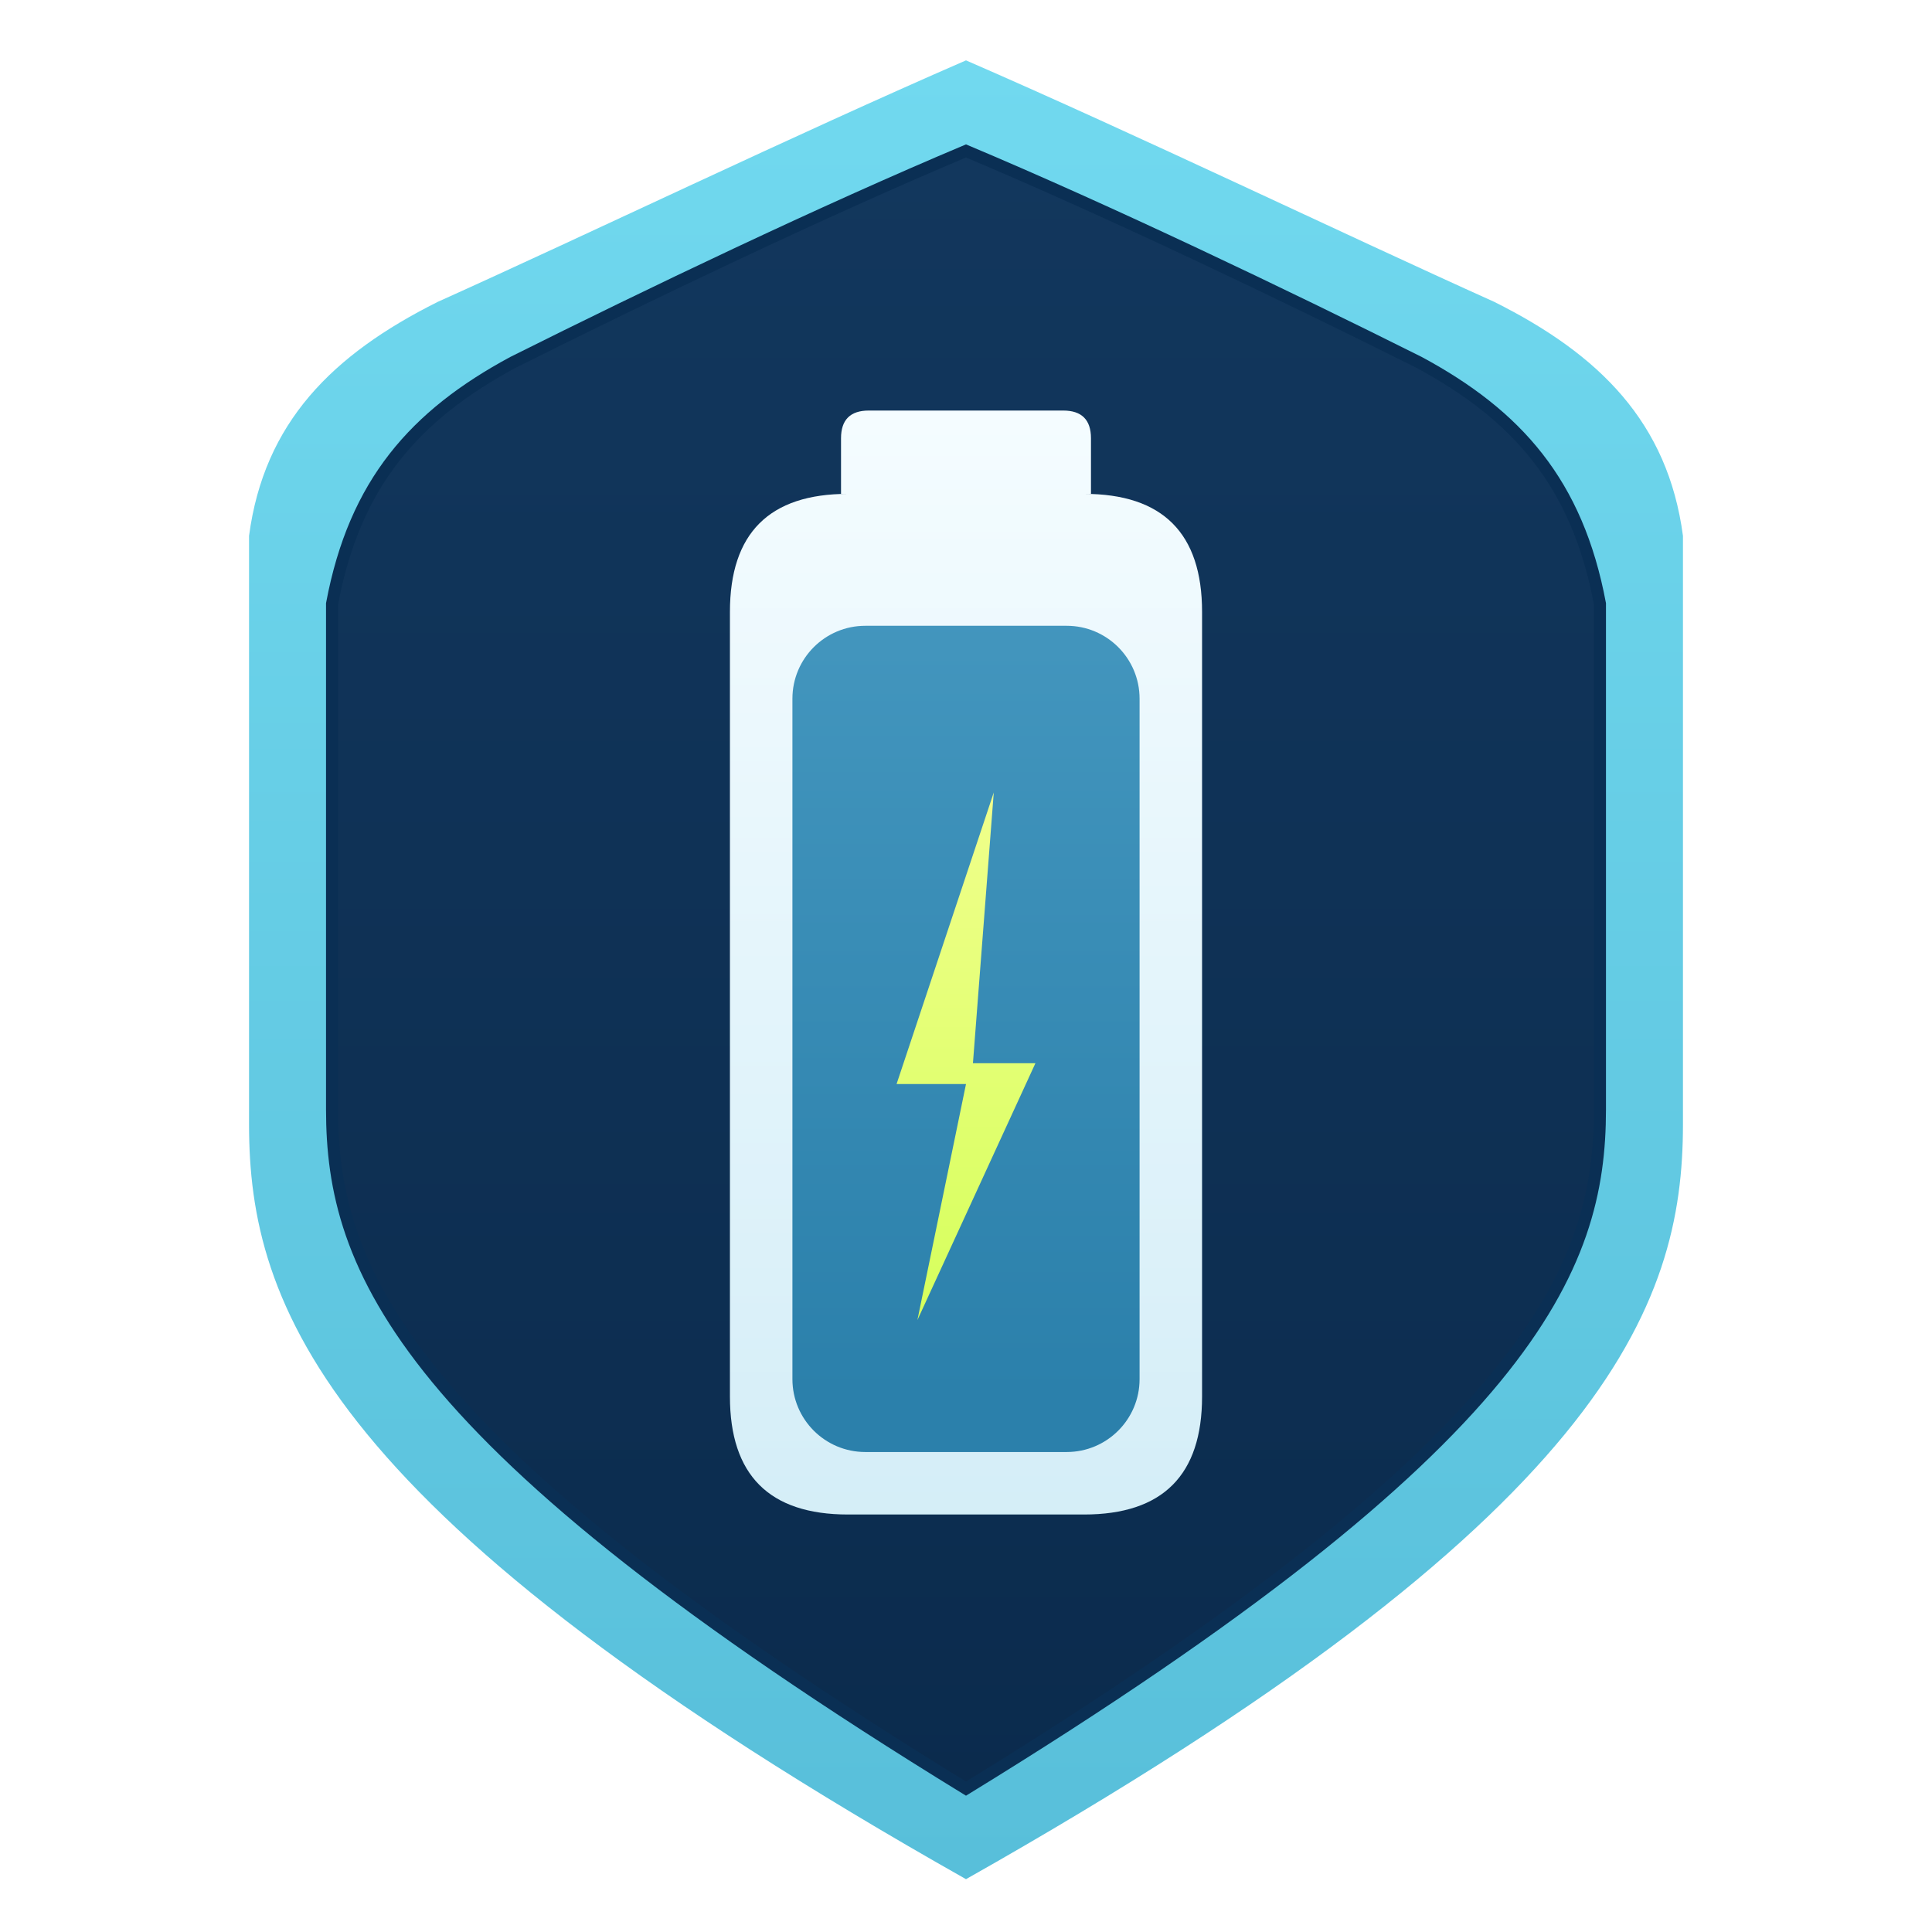
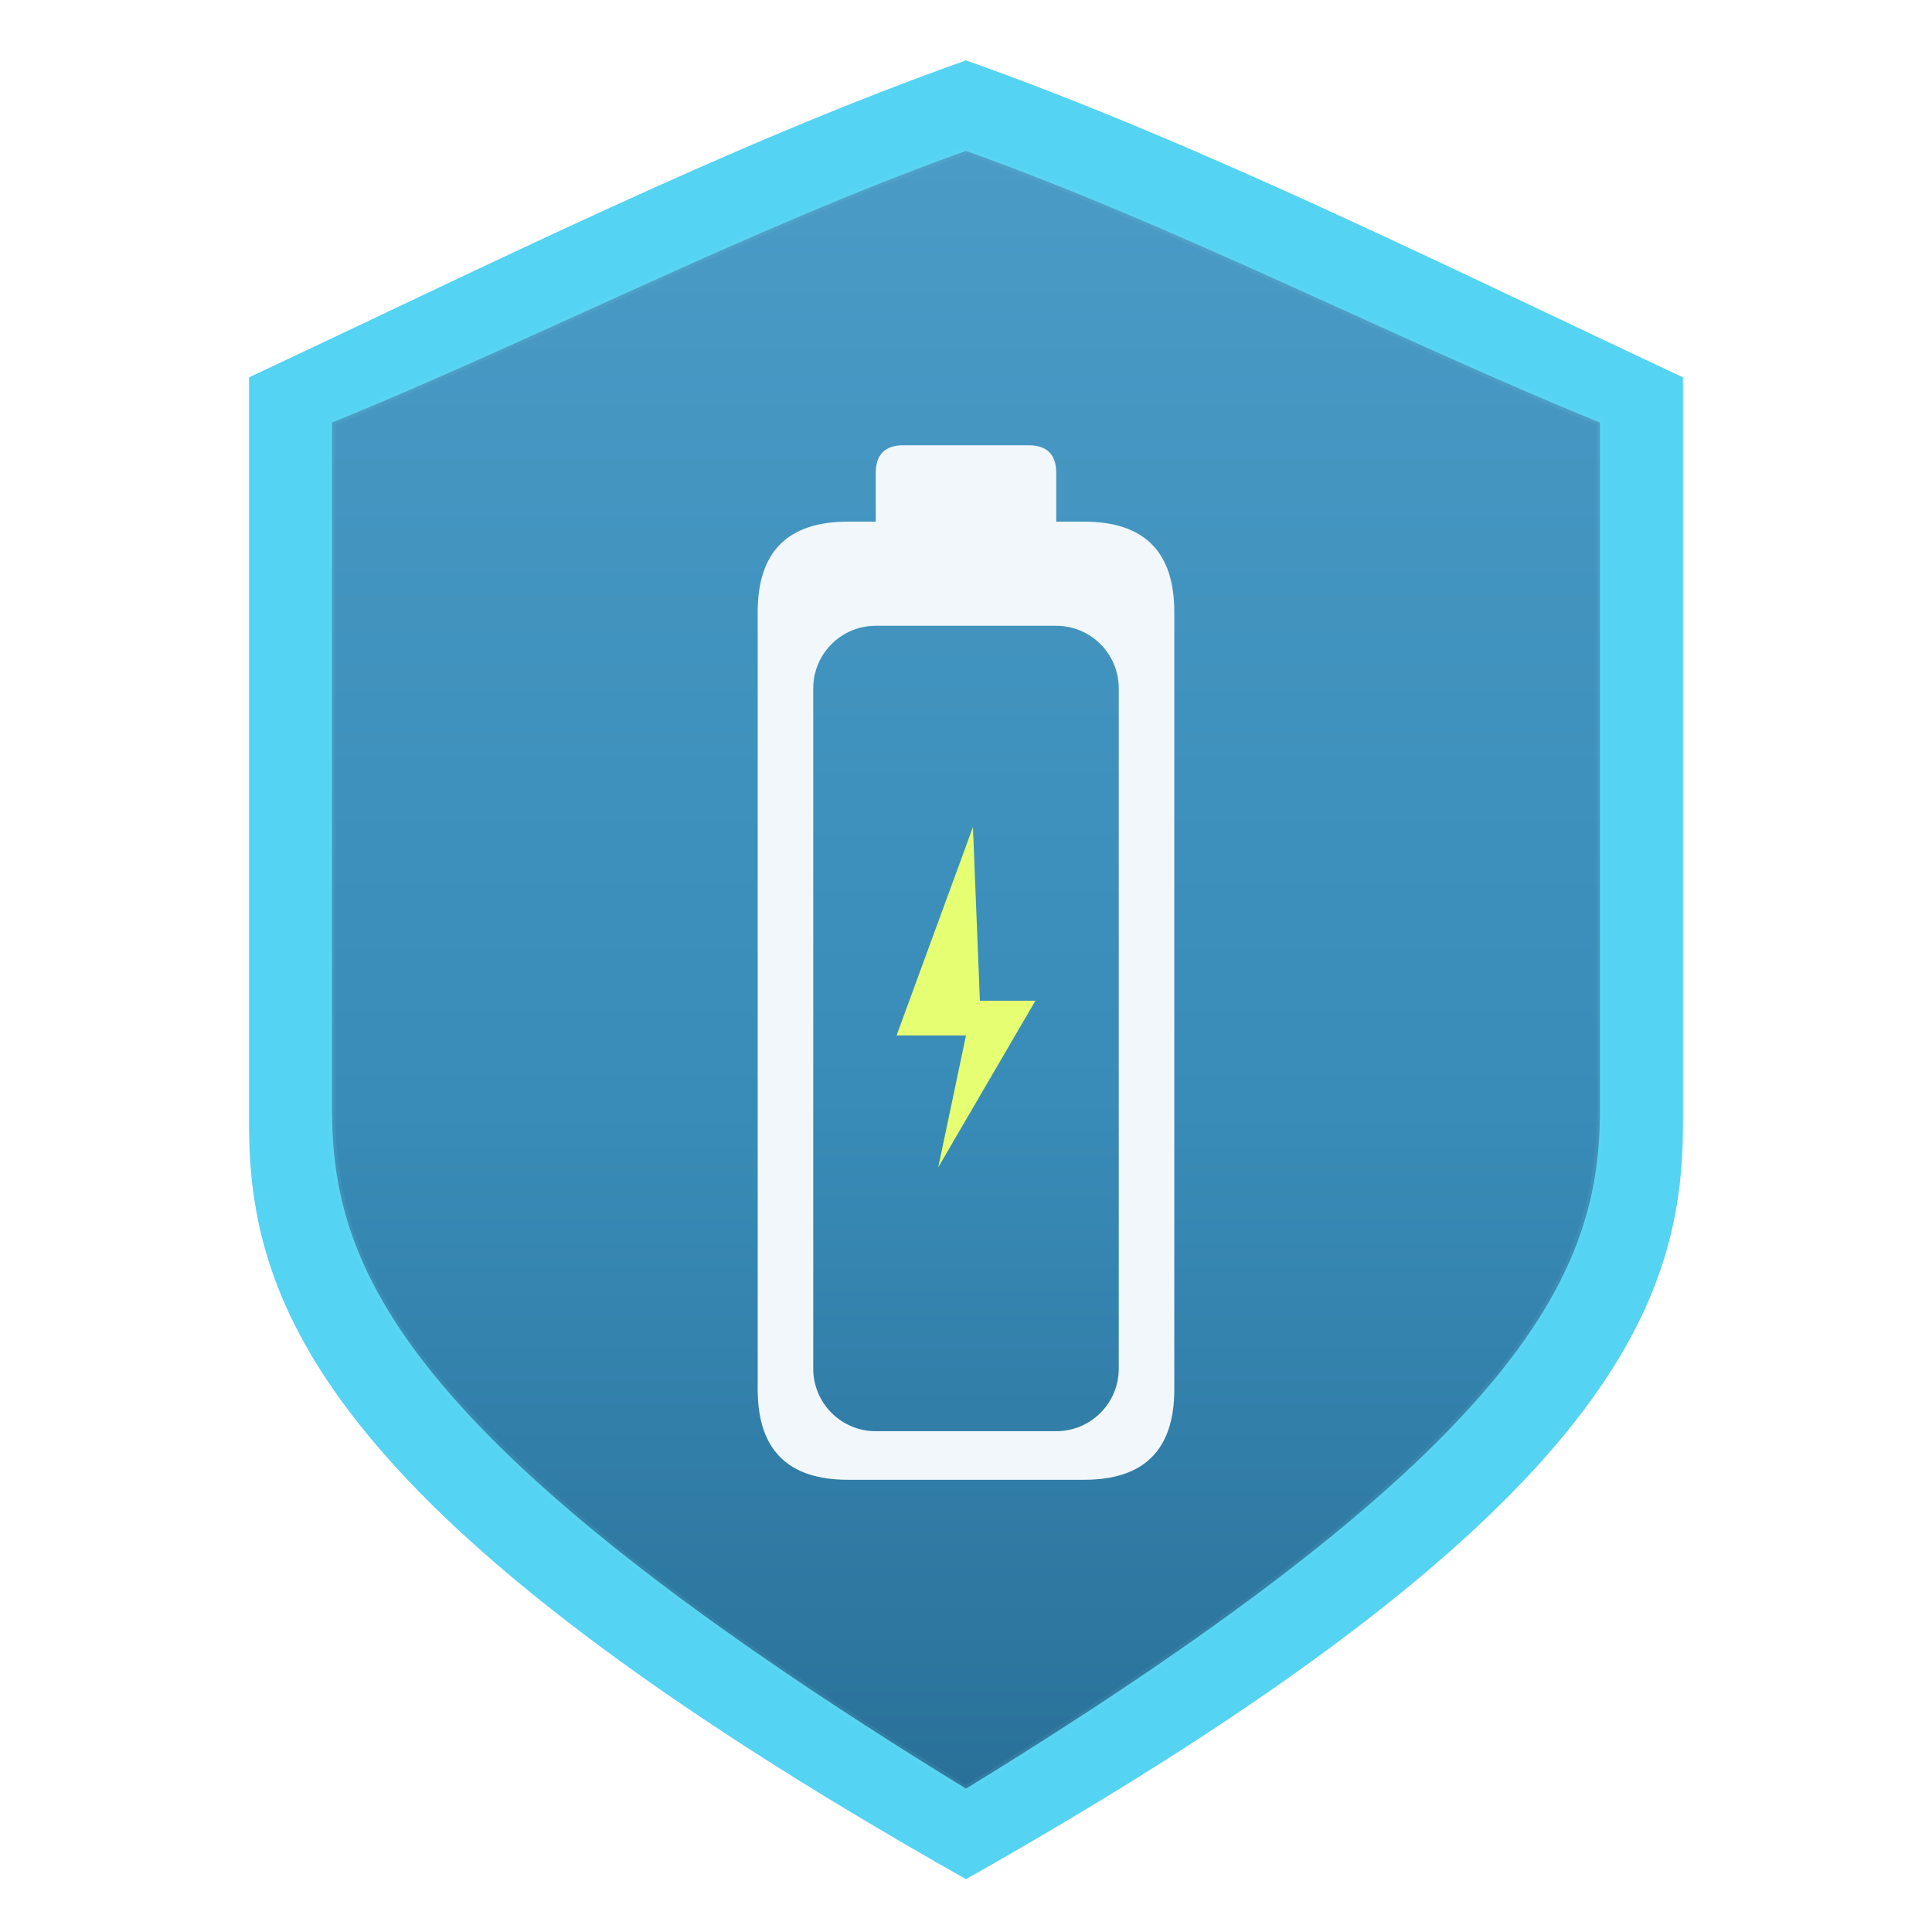
<svg xmlns="http://www.w3.org/2000/svg" viewBox="0 0 256 256" role="img" aria-labelledby="title desc">
  <defs>
-     <linearGradient id="shieldOuter" x1="128" y1="8" x2="128" y2="248" gradientUnits="userSpaceOnUse">
-       <stop offset="0" stop-color="#71D9EF" />
-       <stop offset="1" stop-color="#58BFDA" />
-     </linearGradient>
    <linearGradient id="shieldInner" x1="128" y1="20" x2="128" y2="239" gradientUnits="userSpaceOnUse">
-       <stop offset="0" stop-color="#12375D" />
-       <stop offset="1" stop-color="#0B2B4D" />
-     </linearGradient>
-     <linearGradient id="batteryShell" x1="128" y1="49" x2="128" y2="214" gradientUnits="userSpaceOnUse">
-       <stop offset="0" stop-color="#F4FCFF" />
-       <stop offset="1" stop-color="#D3EDF7" />
-     </linearGradient>
-     <linearGradient id="batteryFill" x1="128" y1="77" x2="128" y2="190" gradientUnits="userSpaceOnUse">
-       <stop offset="0" stop-color="#4396BE" />
-       <stop offset="1" stop-color="#2B80AB" />
-     </linearGradient>
-     <linearGradient id="boltFill" x1="130" y1="101" x2="130" y2="187" gradientUnits="userSpaceOnUse">
-       <stop offset="0" stop-color="#F1FF8D" />
-       <stop offset="1" stop-color="#D3FF57" />
+       <stop offset="0" stop-color="#4A9BC6" />
+       <stop offset="0.58" stop-color="#398CB8" />
+       <stop offset="1" stop-color="#297098" />
    </linearGradient>
  </defs>
-   <path fill="url(#shieldOuter)" d="M128 8        C151 18 178 31 198 40        C212 47 221 56 223 71        V149        C223 173 213 201 128 249        C43 201 33 173 33 149        V71        C35 56 44 47 58 40        C78 31 105 18 128 8        Z" />
-   <path fill="url(#shieldInner)" stroke="#0A2F54" stroke-width="1.6" d="M128 20        C147 28 170 39 188 48        C201 55 209 64 212 80        V147        C212 168 203 191 128 237        C53 191 44 168 44 147        V80        C47 64 55 55 68 48        C86 39 109 28 128 20        Z" />
+   <path fill="#54D3F2" d="M128 8        C159 19 191 35 223 50        V149        C223 173 213 201 128 249        C43 201 33 173 33 149        V50        C65 35 97 19 128 8        Z" />
+   <path fill="url(#shieldInner)" stroke="#97E8F4" stroke-opacity="0.075" stroke-width="0.85" d="M128 20        C156 30 185 45 212 56        V147        C212 168 203 191 128 237        C53 191 44 168 44 147        V56        C71 45 100 30 128 20        Z" />
  <g transform="translate(128 128) scale(0.92) translate(-128 -128)">
-     <path fill="url(#batteryShell)" d="M114 48          H142          Q146 48 146 52          V60          H145          Q162 60 162 77          V190          Q162 207 145 207          H111          Q94 207 94 190          V77          Q94 60 111 60          H110          V52          Q110 48 114 48          Z" />
-     <rect x="103" y="79" width="50" height="119" rx="10.5" fill="url(#batteryFill)" />
-     <path fill="url(#boltFill)" d="M132 103          L118 145          H128          L121 179          L138 142          H129          L132 103          Z" />
+     <path fill="#F1F7FB" d="M119 53          H137          Q141 53 141 57          V64          H145          Q158 64 158 77          V189          Q158 202 145 202          H111          Q98 202 98 189          V77          Q98 64 111 64          H115          V57          Q115 53 119 53          Z" />
+     <rect x="106" y="79" width="44" height="116" rx="9" fill="url(#shieldInner)" />
+     <path fill="#E6FF72" d="M129 108          L118 138          H128          L124 157          L138 133          H130          L129 108          Z" />
  </g>
</svg>
